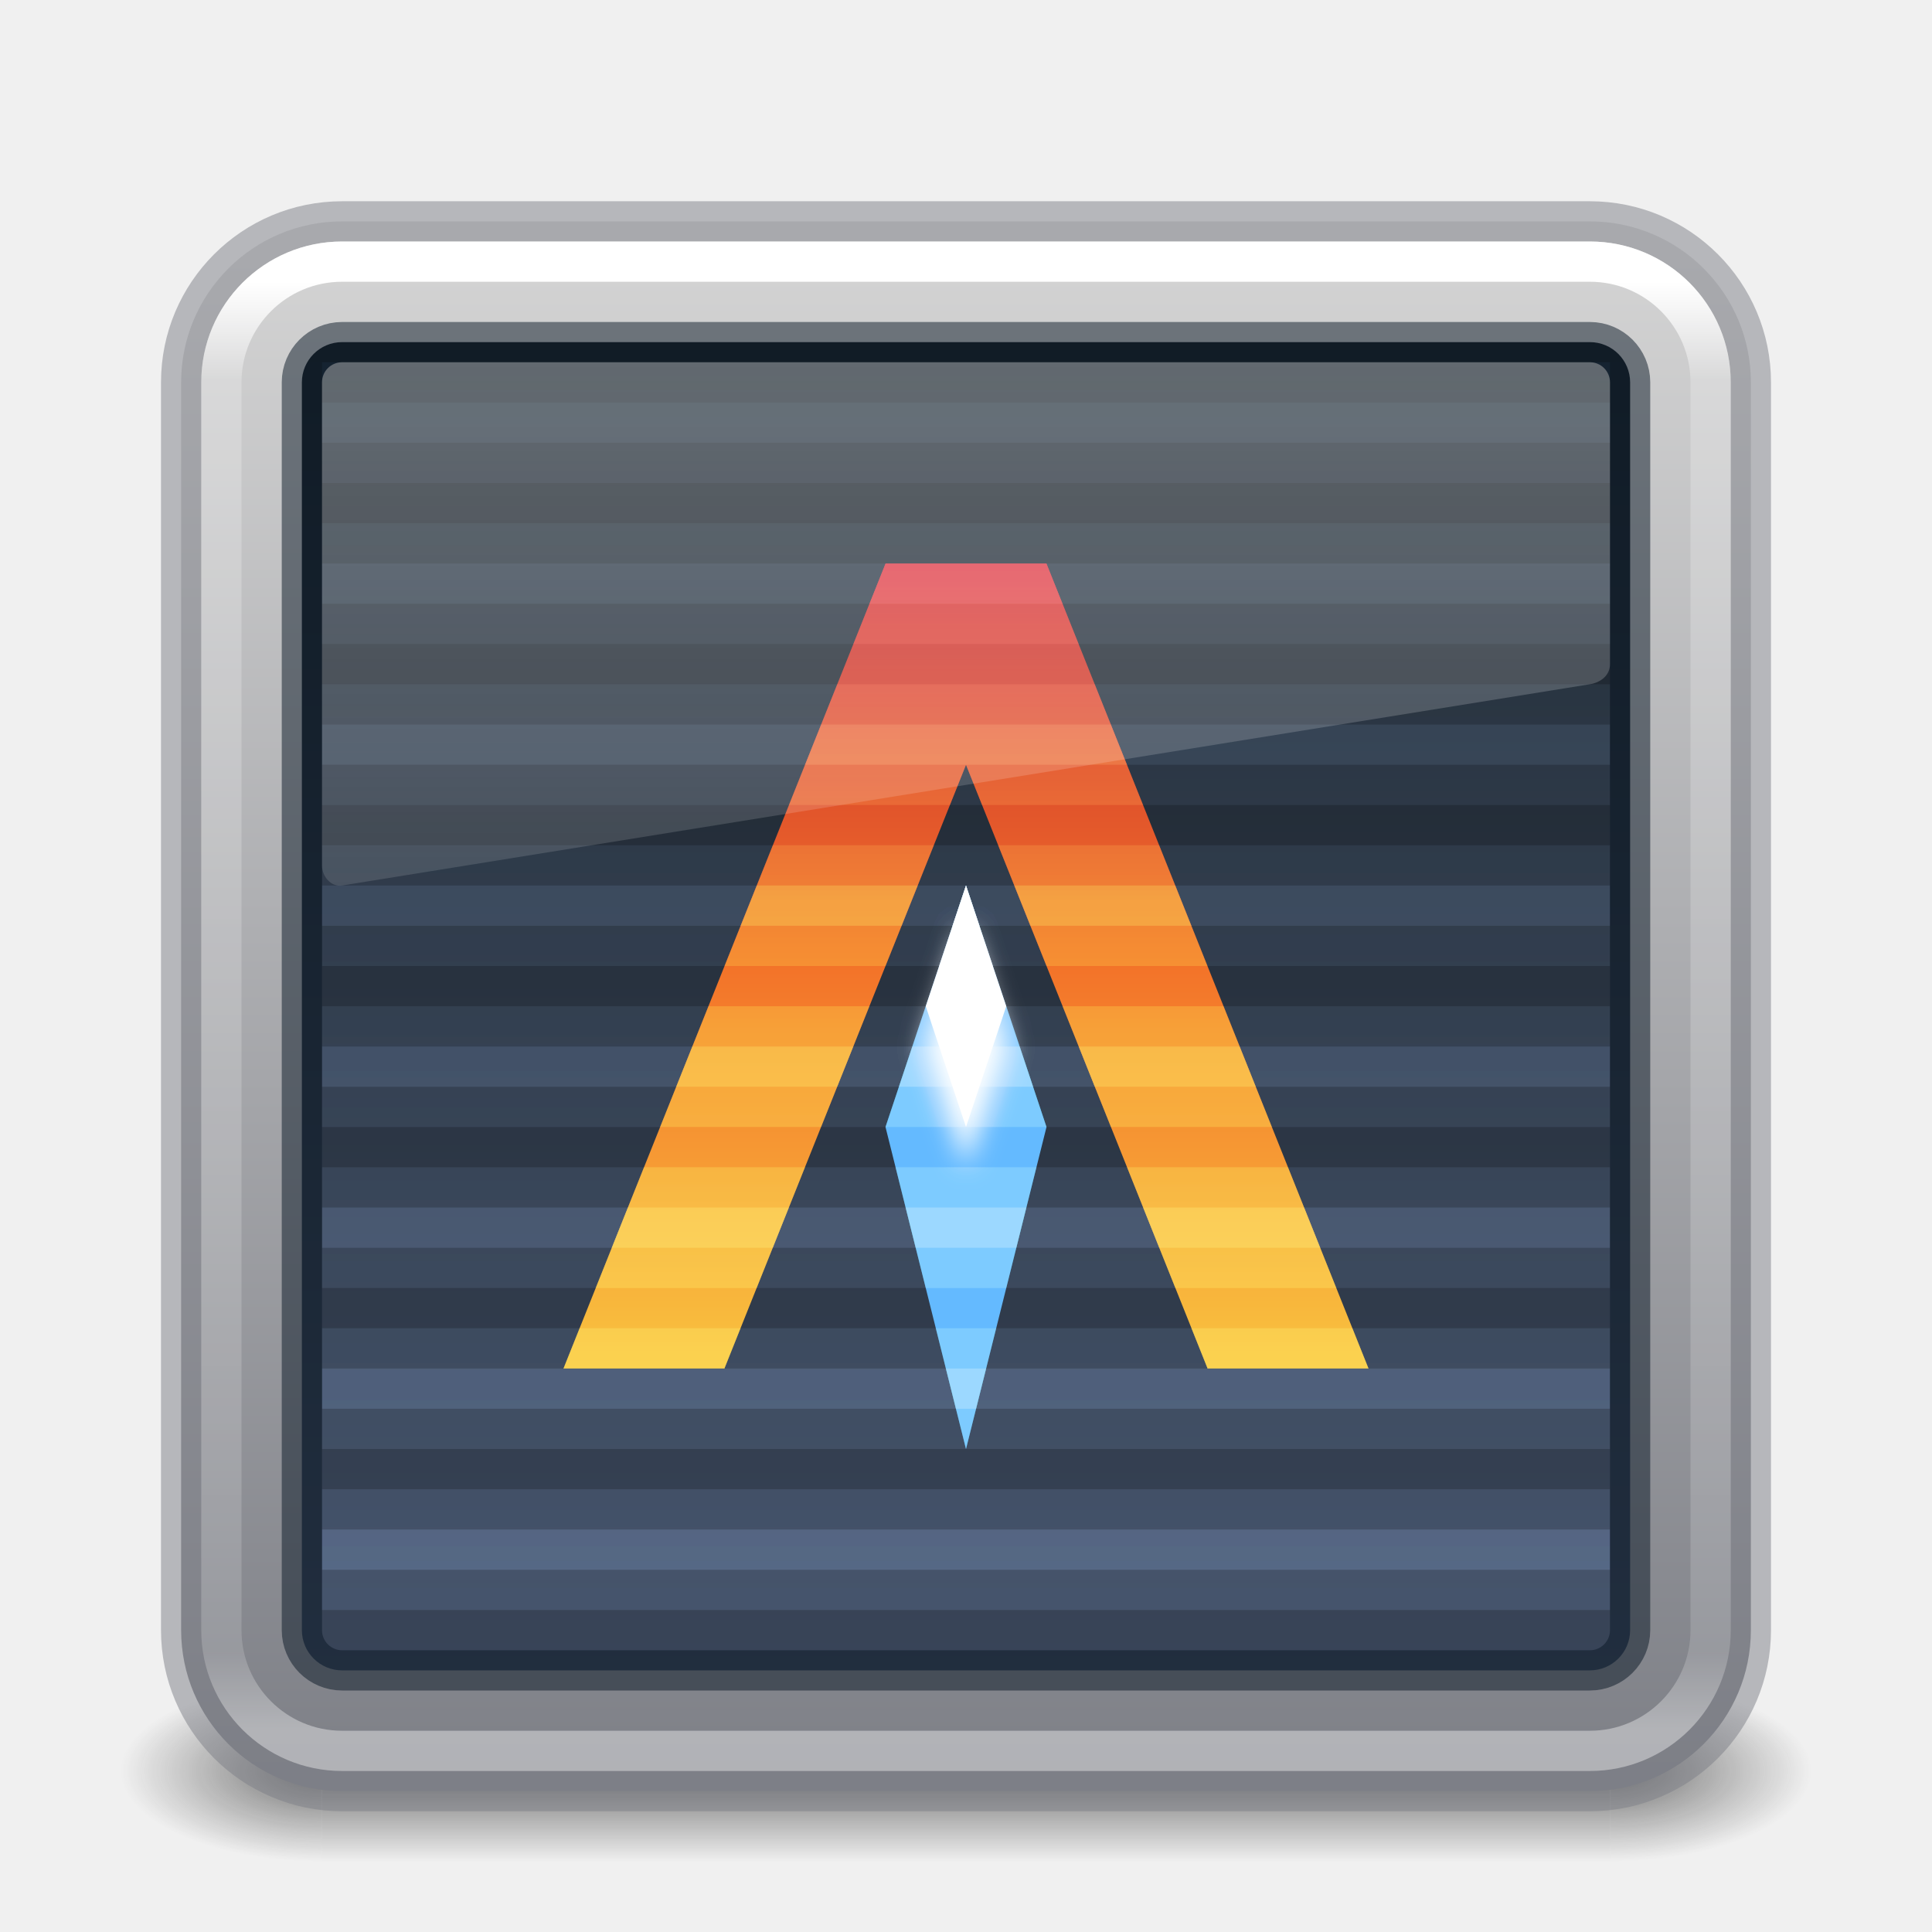
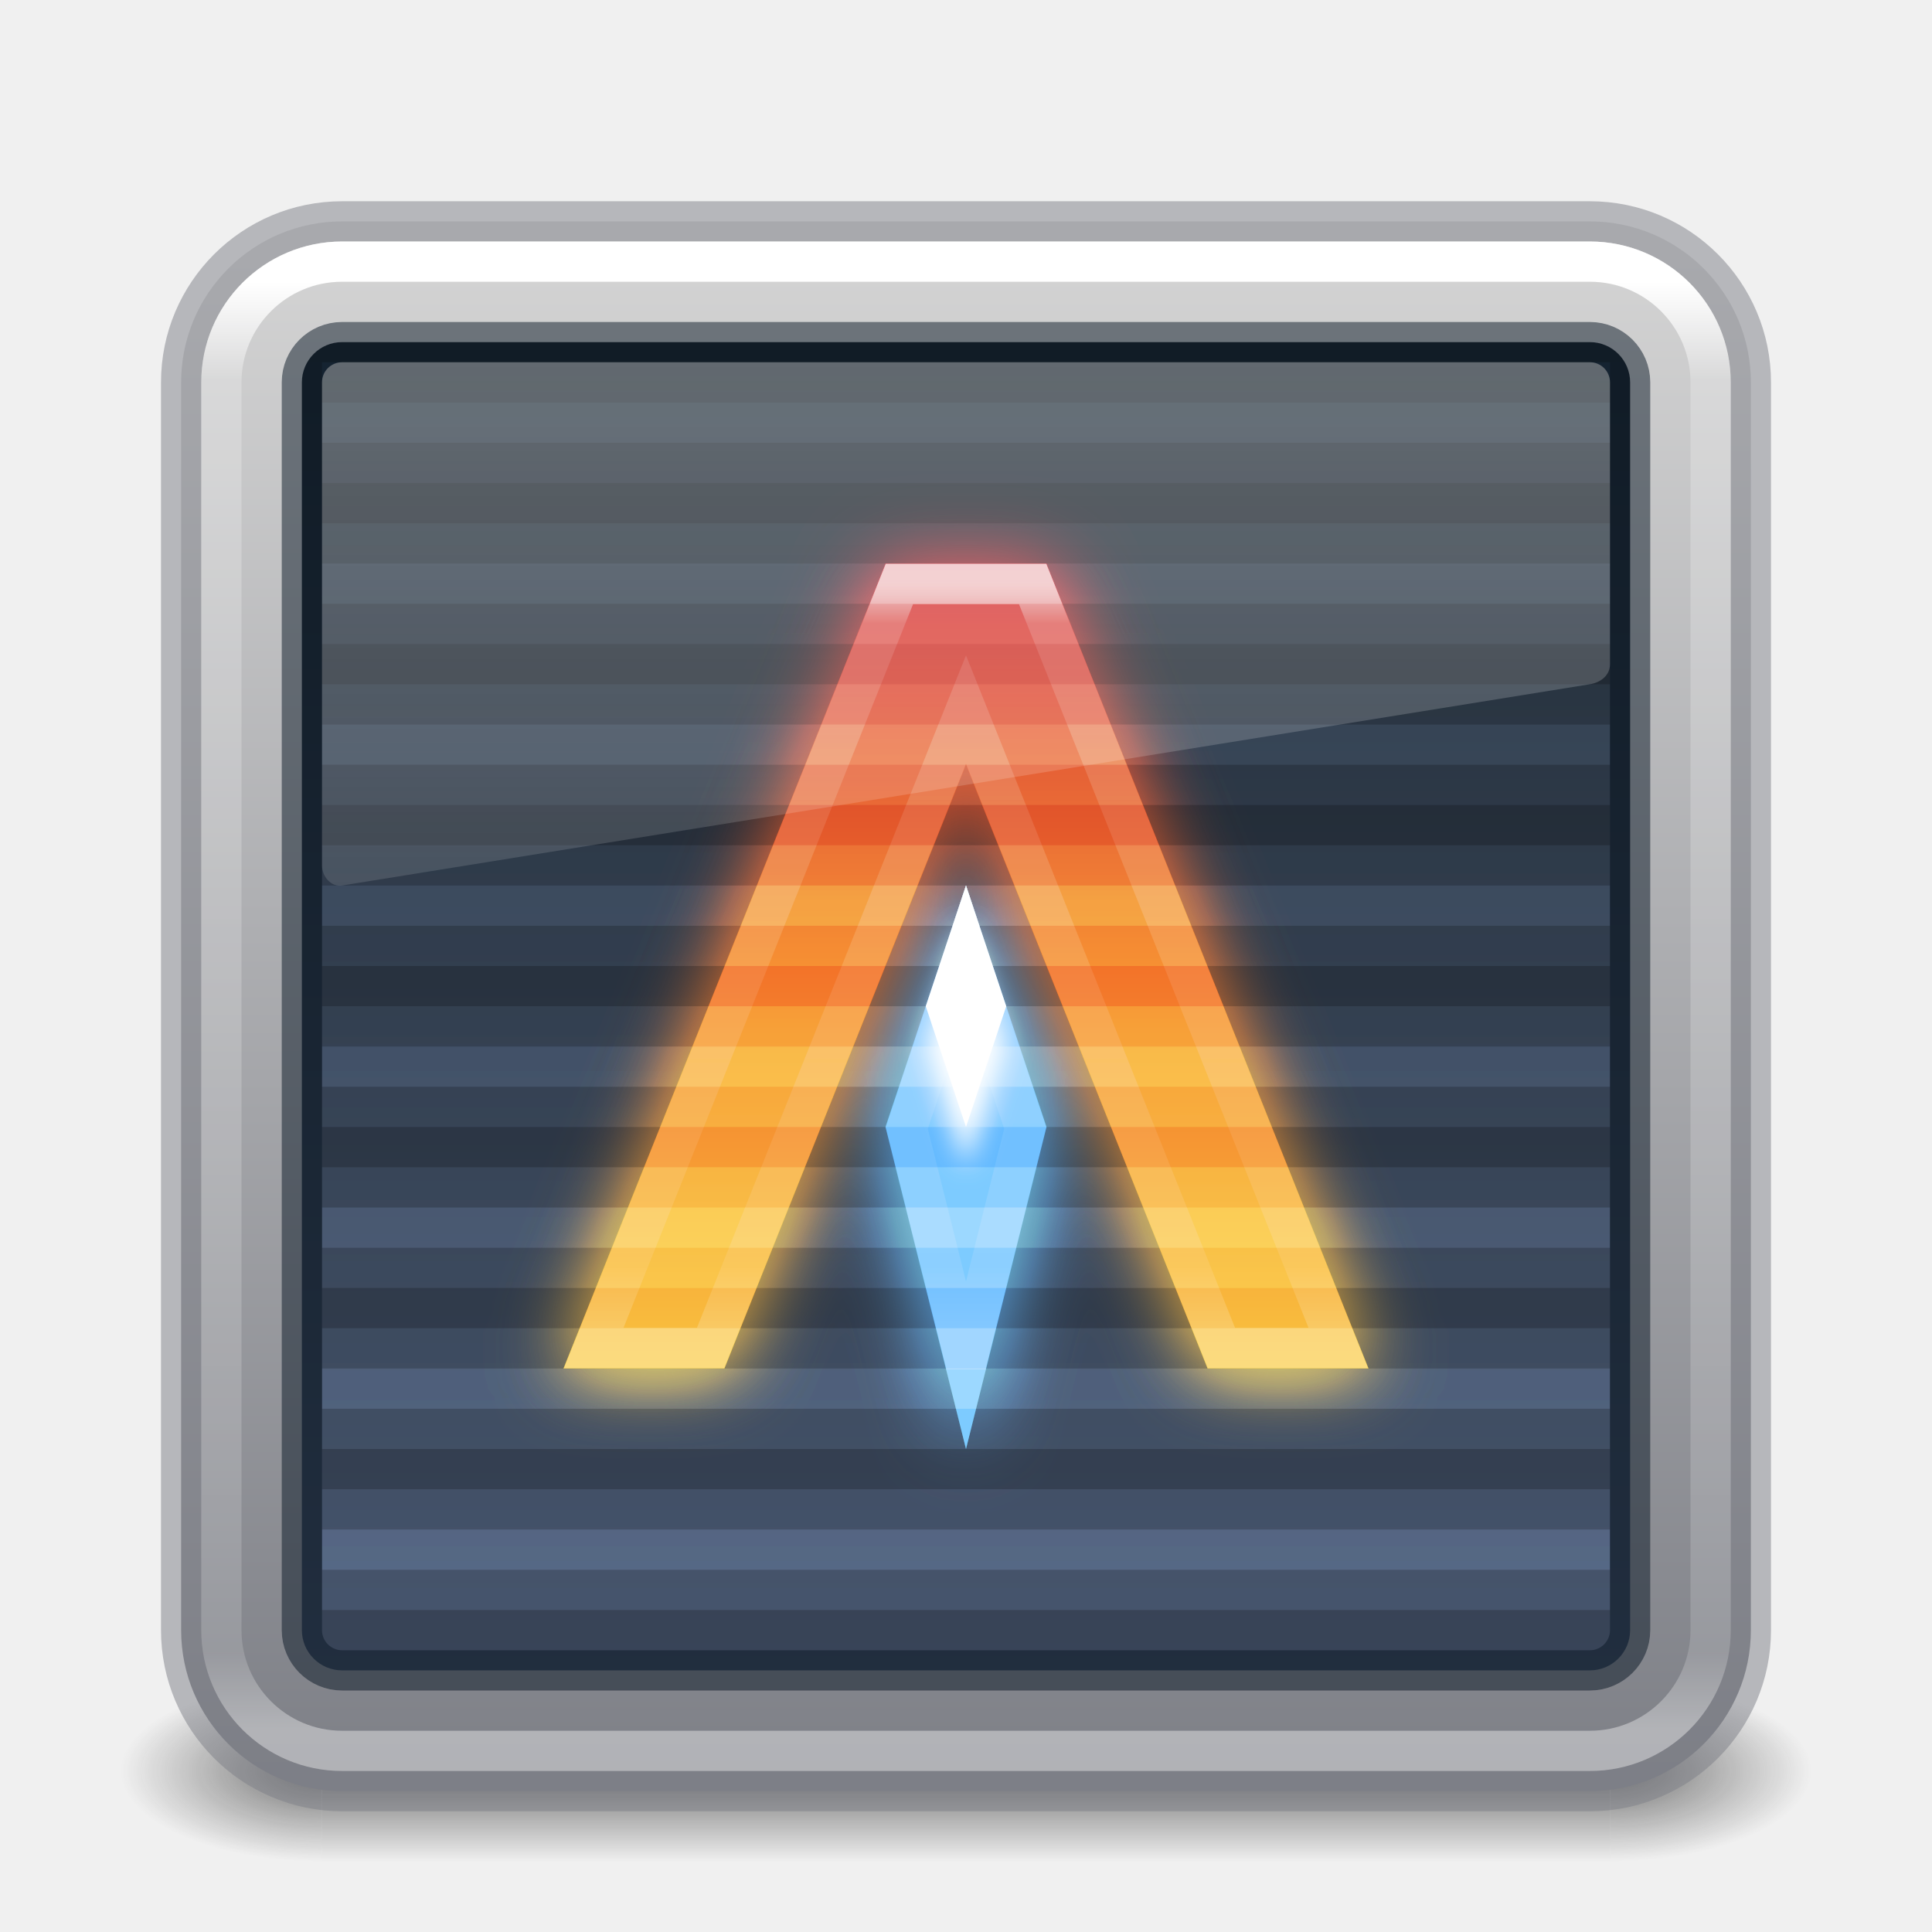
<svg xmlns="http://www.w3.org/2000/svg" xmlns:xlink="http://www.w3.org/1999/xlink" width="48" height="48" viewBox="0 0 48 48" fill="none" version="1.1" id="svg4" xml:space="preserve">
  <defs id="defs4">
+     <linearGradient id="linearGradient12">
+       <stop id="stop9" style="stop-color:#ffffff;stop-opacity:1" offset="0" />
+       <stop id="stop10" style="stop-color:#ffffff;stop-opacity:0.235" offset="0.054" />
+       <stop id="stop11" style="stop-color:#ffffff;stop-opacity:0.157" offset="0.919" />
+       <stop id="stop12" style="stop-color:#ffffff;stop-opacity:0.392" offset="1" />
+     </linearGradient>
    <linearGradient id="linearGradient19">
      <stop style="stop-color:#ffffff;stop-opacity:1;" offset="0" id="stop22" />
      <stop style="stop-color:#ffffff;stop-opacity:0;" offset="1" id="stop23" />
    </linearGradient>
    <linearGradient id="linearGradient2">
      <stop style="stop-color:#d4d4d4;stop-opacity:1;" offset="0" id="stop7" />
      <stop style="stop-color:#7e8087;stop-opacity:1;" offset="1" id="stop8" />
    </linearGradient>
    <linearGradient id="linearGradient1">
      <stop style="stop-color:#c6262e;stop-opacity:1;" offset="0" id="stop4" />
      <stop style="stop-color:#f37329;stop-opacity:1;" offset="0.5" id="stop6" />
      <stop style="stop-color:#f9c440;stop-opacity:1;" offset="1" id="stop5" />
    </linearGradient>
    <linearGradient id="linearGradient1201">
      <stop id="stop1193" style="stop-color:#ffffff;stop-opacity:1" offset="0" />
      <stop id="stop1195" style="stop-color:#ffffff;stop-opacity:0.235" offset="0.068" />
      <stop id="stop1197" style="stop-color:#ffffff;stop-opacity:0.157" offset="0.947" />
      <stop id="stop1199" style="stop-color:#ffffff;stop-opacity:0.392" offset="1" />
    </linearGradient>
    <linearGradient id="linearGradient3688-166-749">
      <stop id="stop2883" style="stop-color:#181818;stop-opacity:1" offset="0" />
      <stop id="stop2885" style="stop-color:#181818;stop-opacity:0" offset="1" />
    </linearGradient>
    <linearGradient id="linearGradient3702-501-757">
      <stop id="stop2895" style="stop-color:#181818;stop-opacity:0" offset="0" />
      <stop id="stop2897" style="stop-color:#181818;stop-opacity:1" offset="0.5" />
      <stop id="stop2899" style="stop-color:#181818;stop-opacity:0" offset="1" />
    </linearGradient>
    <linearGradient id="linearGradient870">
      <stop id="stop868" offset="0" style="stop-color:#182027;stop-opacity:1;" />
      <stop id="stop866" offset="1" style="stop-color:#3a465a;stop-opacity:1;" />
    </linearGradient>
    <linearGradient xlink:href="#linearGradient870" id="linearGradient15" gradientUnits="userSpaceOnUse" x1="24" y1="8" x2="24" y2="42.5" />
    <linearGradient xlink:href="#linearGradient1" id="linearGradient16" gradientUnits="userSpaceOnUse" gradientTransform="translate(-1,-1)" x1="25" y1="15" x2="25" y2="35" />
    <radialGradient cx="4.993" cy="43.5" r="2.5" fx="4.993" fy="43.5" id="radialGradient3013-6-1-7" xlink:href="#linearGradient3688-166-749" gradientUnits="userSpaceOnUse" gradientTransform="matrix(2.003784,0,0,0.8999999,29.98813,4.850003)" />
    <radialGradient cx="4.993" cy="43.5" r="2.5" fx="4.993" fy="43.5" id="radialGradient3015-1-8-9" xlink:href="#linearGradient3688-166-749" gradientUnits="userSpaceOnUse" gradientTransform="matrix(2.003784,0,0,0.8999999,-18.01187,-83.15)" />
    <filter style="color-interpolation-filters:sRGB" id="filter1-0" x="-0.384" y="-0.128" width="1.768" height="1.256">
      <feGaussianBlur stdDeviation="0.32" id="feGaussianBlur1-2" />
    </filter>
    <linearGradient xlink:href="#linearGradient1201" id="linearGradient13" gradientUnits="userSpaceOnUse" gradientTransform="translate(0,1.000006)" x1="39" y1="6" x2="39" y2="41.945" />
    <linearGradient xlink:href="#linearGradient2" id="linearGradient14" gradientUnits="userSpaceOnUse" x1="24.5" y1="6" x2="24.5" y2="44" />
    <linearGradient xlink:href="#linearGradient19" id="linearGradient18" gradientUnits="userSpaceOnUse" x1="24" y1="9" x2="24" y2="31" />
    <linearGradient xlink:href="#linearGradient3702-501-757" id="linearGradient20" gradientUnits="userSpaceOnUse" gradientTransform="matrix(1.142857,0,0,0.6428571,-3.428569,16.03572)" x1="25.058" y1="47.028" x2="25.058" y2="39.999" />
+     <linearGradient xlink:href="#linearGradient12" id="linearGradient9" x1="24" y1="14.5" x2="24" y2="33" gradientUnits="userSpaceOnUse" />
+     <filter style="color-interpolation-filters:sRGB" id="filter13" x="-0.113" y="-0.103" width="1.227" height="1.206">
+       <feGaussianBlur stdDeviation="0.945" id="feGaussianBlur13" />
+     </filter>
  </defs>
  <g id="g8-2-3">
    <rect style="opacity:0.6;fill:url(#radialGradient3013-6-1-7);fill-opacity:1;stroke:none;stroke-width:0.863" id="rect2801-3-7-8-7" y="41.75" x="40" height="4.5" width="5" />
    <rect style="opacity:0.6;fill:url(#radialGradient3015-1-8-9);fill-opacity:1;stroke:none;stroke-width:0.863" id="rect3696-6-3-9-5" transform="scale(-1)" y="-46.25" x="-8" height="4.5" width="5" />
    <rect style="opacity:0.6;fill:url(#linearGradient20);fill-opacity:1;stroke:none;stroke-width:0.863" id="rect3700-4-6-7-9" y="41.75" x="8" height="4.5" width="32" />
  </g>
  <rect style="color:#000000;font-variation-settings:normal;display:inline;overflow:visible;visibility:visible;vector-effect:none;fill:url(#linearGradient14);fill-opacity:1;fill-rule:nonzero;stroke:#7e8087;stroke-width:1;stroke-linecap:butt;stroke-linejoin:miter;stroke-miterlimit:4;stroke-dasharray:none;stroke-dashoffset:0;stroke-opacity:0.498;marker:none;enable-background:accumulate;stop-color:#000000" id="rect9" y="5.5" x="4.5" ry="4" rx="4" height="39" width="39" />
  <rect style="opacity:1;fill:url(#linearGradient15);stroke:none;stroke-linejoin:round;stroke-opacity:1" id="rect8-1-8" width="33" height="33" x="7.5" y="8.5" rx="1" ry="1" />
+   <g id="g13" style="filter:url(#filter13)">
+     <path style="fill:url(#linearGradient16);stroke:none;stroke-linejoin:round;stroke-opacity:0.497" d="m 22.002,14 h 3.996 l 8.002,20 H 30.002 L 24,19.002 17.998,34 H 14 Z" id="path12" />
+     <path style="fill:#64baff;stroke:none;stroke-width:0.97;stroke-linejoin:round;stroke-opacity:0.497" d="m 24,22 -2,6 2,8 2,-8 z" id="path13" />
+   </g>
  <rect style="fill:none;stroke:url(#linearGradient13);stroke-width:1;stroke-linecap:round;stroke-linejoin:round;stroke-miterlimit:4;stroke-dasharray:none;stroke-dashoffset:0;stroke-opacity:1" id="rect10" y="6.5" x="5.5" ry="3" rx="3" height="37" width="37" />
  <rect style="opacity:1;fill:none;stroke:#091825;stroke-linejoin:round;stroke-opacity:0.497" id="rect1-9-9" width="33" height="33" x="7.5" y="8.5" rx="1" ry="1" />
  <path style="fill:url(#linearGradient16);stroke:none;stroke-linejoin:round;stroke-opacity:0.497" d="m 22.002,14 h 3.996 l 8.002,20 H 30.002 L 24,19.002 17.998,34 H 14 Z" id="path11-4" />
  <path style="fill:#64baff;stroke:none;stroke-width:0.97;stroke-linejoin:round;stroke-opacity:0.497" d="m 24,22 -2,6 2,8 2,-8 z" id="path12-7" />
+   <path id="path2" style="fill:none;stroke:url(#linearGradient9);stroke-linejoin:miter;opacity:0.5" d="m 22.346,14.51 h 3.309 l 7.594,18.98 H 30.346 L 24,17.629 17.654,33.49 H 14.752 Z M 24,23.615 25.469,28.023 24,33.9 22.531,28.023 Z" />
  <path style="fill:#ffffff;fill-opacity:1;stroke:none;stroke-width:0.6;stroke-linejoin:round;stroke-opacity:0.497" d="m 24,22 -1,3 1,3 1,-3 z" id="path13-8" />
  <path style="fill:#ffffff;fill-opacity:1;stroke:none;stroke-width:0.6;stroke-linejoin:round;stroke-opacity:0.497;filter:url(#filter1-0)" d="m 24,23 -1,3 1,3 1,-3 z" id="path1" />
  <path id="path8-7" style="opacity:0.25;mix-blend-mode:overlay;fill:none;fill-opacity:1;stroke:#ffffff;stroke-width:2;stroke-linejoin:round;stroke-dasharray:none;stroke-opacity:1" d="M 8,39 H 40 M 8,35 H 40 M 8,31 H 40 M 8,27 H 40 M 8,23 H 40 M 8,19 H 40 M 8,15 H 40 M 8,11 h 32" />
  <path id="path9" style="opacity:0.25;mix-blend-mode:overlay;fill:none;fill-opacity:1;stroke:#ffffff;stroke-width:2;stroke-linejoin:round;stroke-dasharray:none;stroke-opacity:1" d="M 8,38 H 40 M 8,34 H 40 M 8,30 H 40 M 8,26 H 40 M 8,22 H 40 M 8,18 H 40 M 8,14 H 40 M 8,10 h 32" />
  <path id="path14" style="baseline-shift:baseline;display:inline;overflow:visible;opacity:0.3;vector-effect:none;fill:url(#linearGradient18);stroke-linecap:round;stroke-linejoin:round;enable-background:accumulate;stop-color:#000000" d="m 8.5,9 h 31 C 39.777,9 40,9.223 40,9.5 v 7 c 0,0.277 -0.227,0.456 -0.5,0.5 l -31,5 C 8.227,22.044 8,21.777 8,21.5 V 9.5 C 8,9.223 8.223,9 8.5,9 Z" />
</svg>
